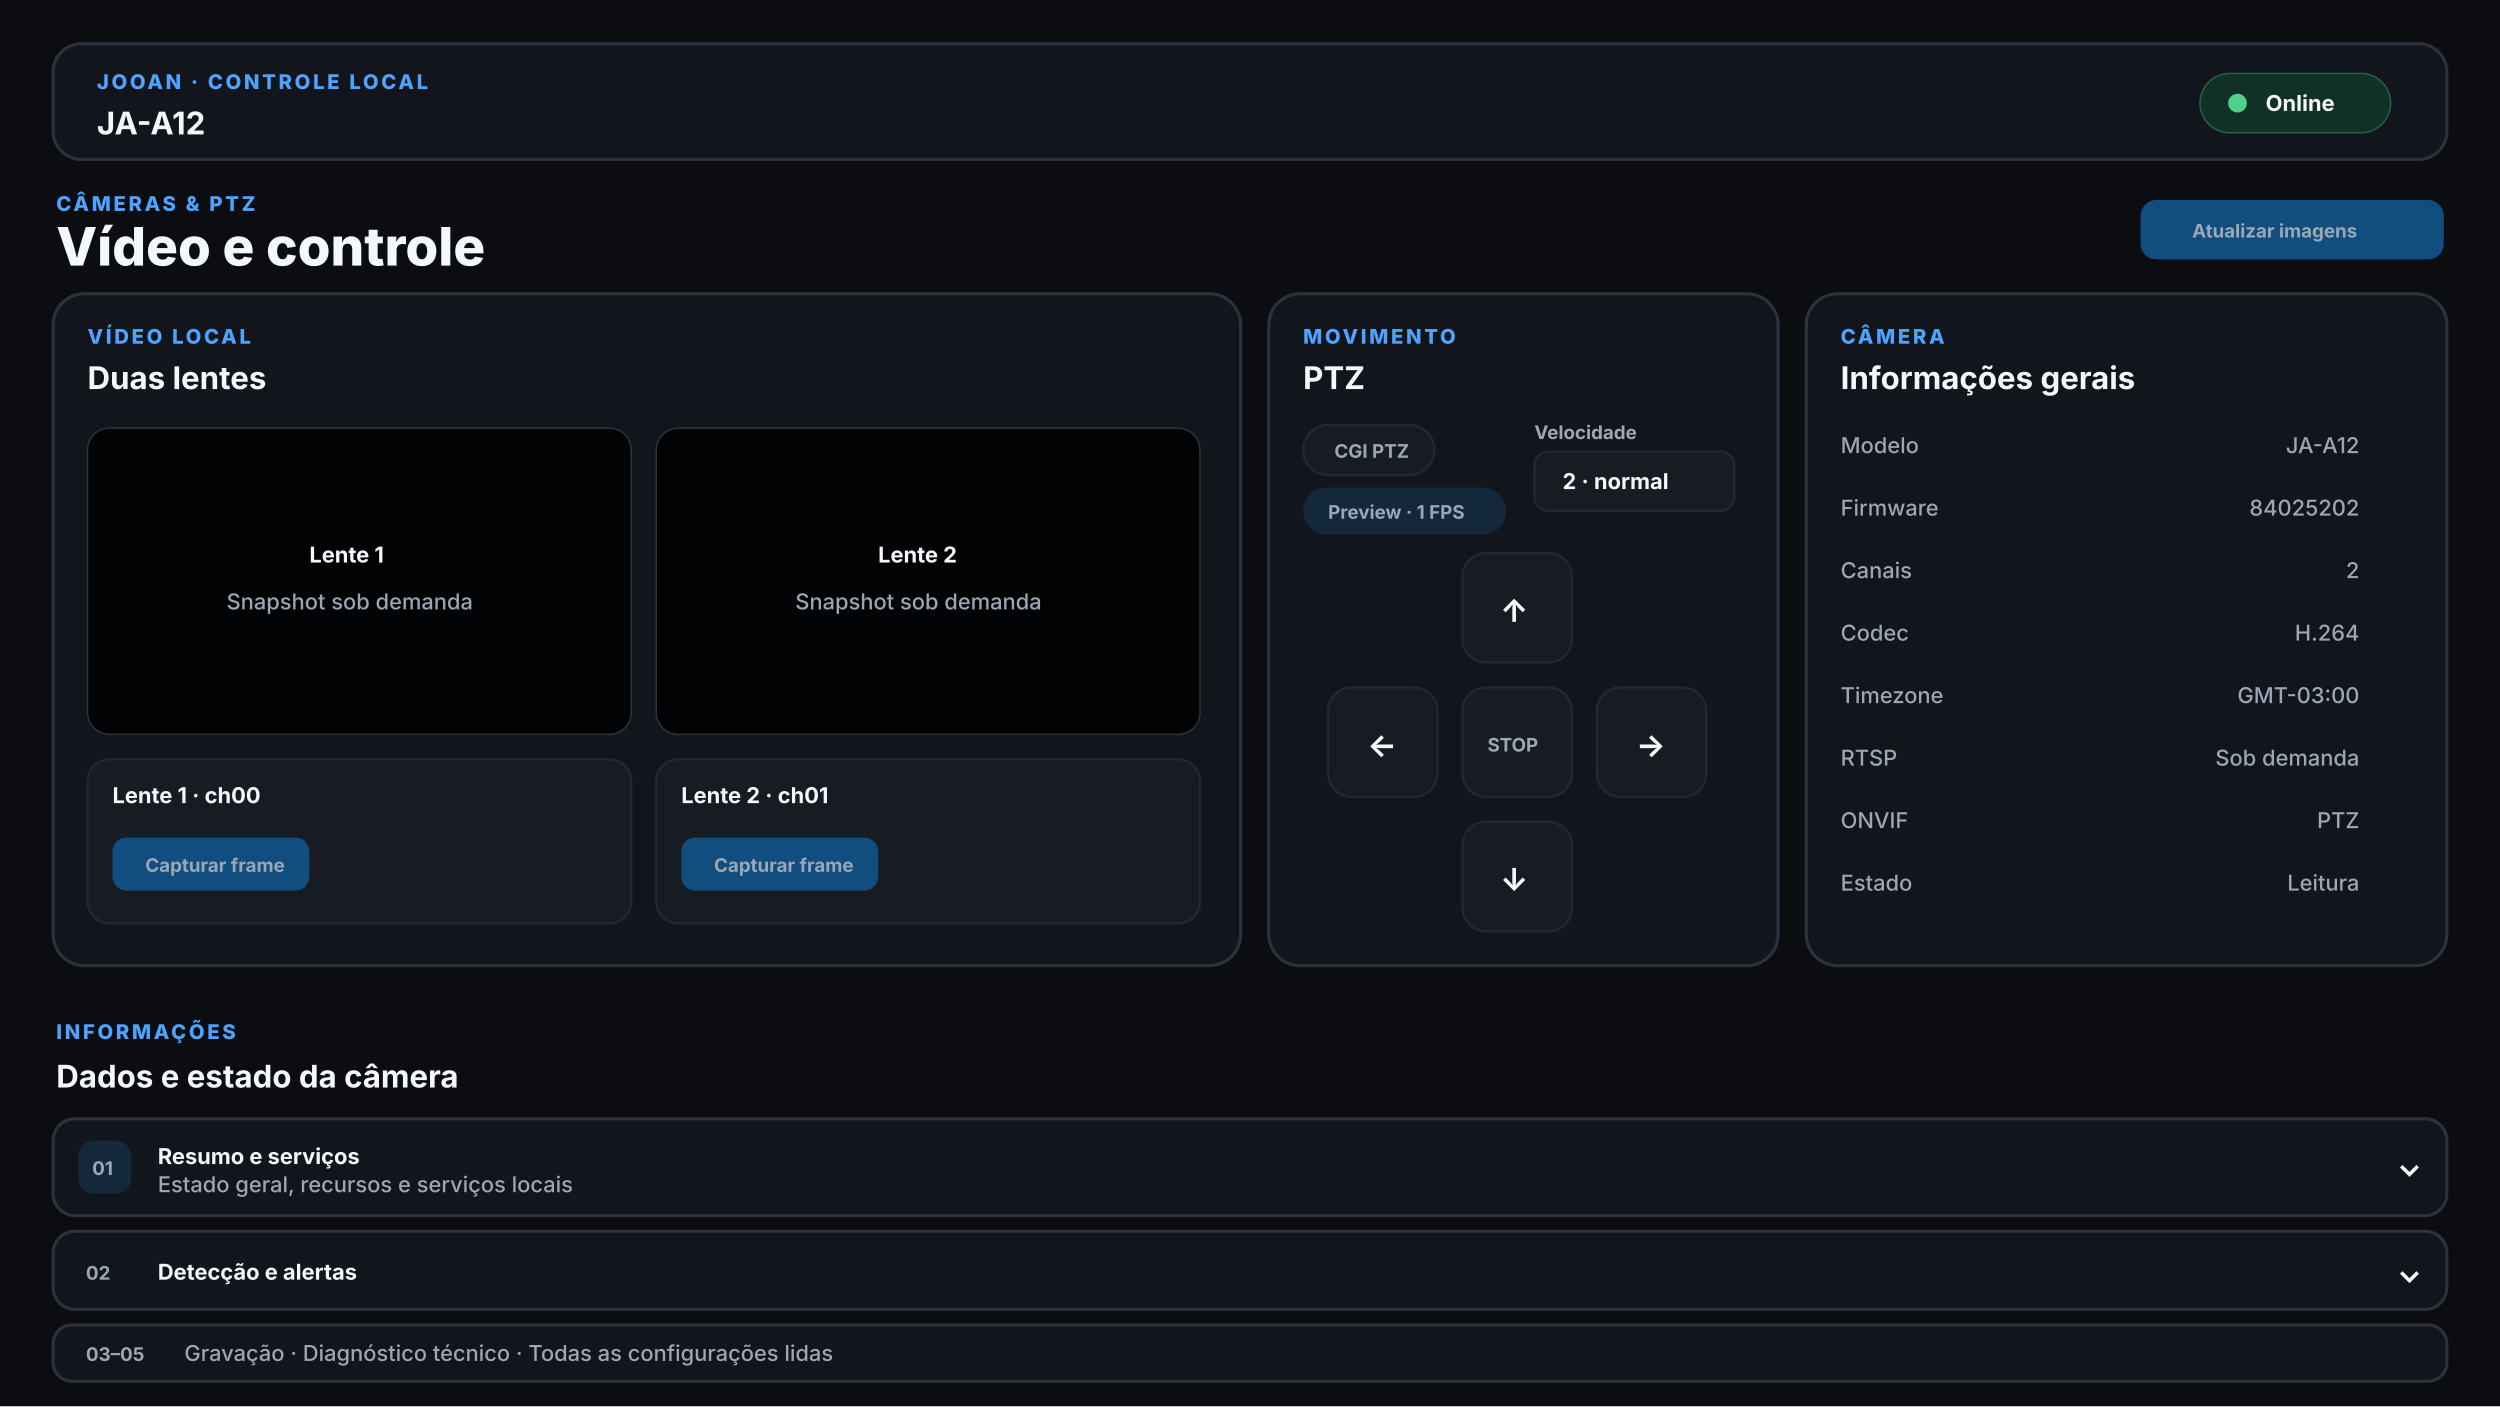
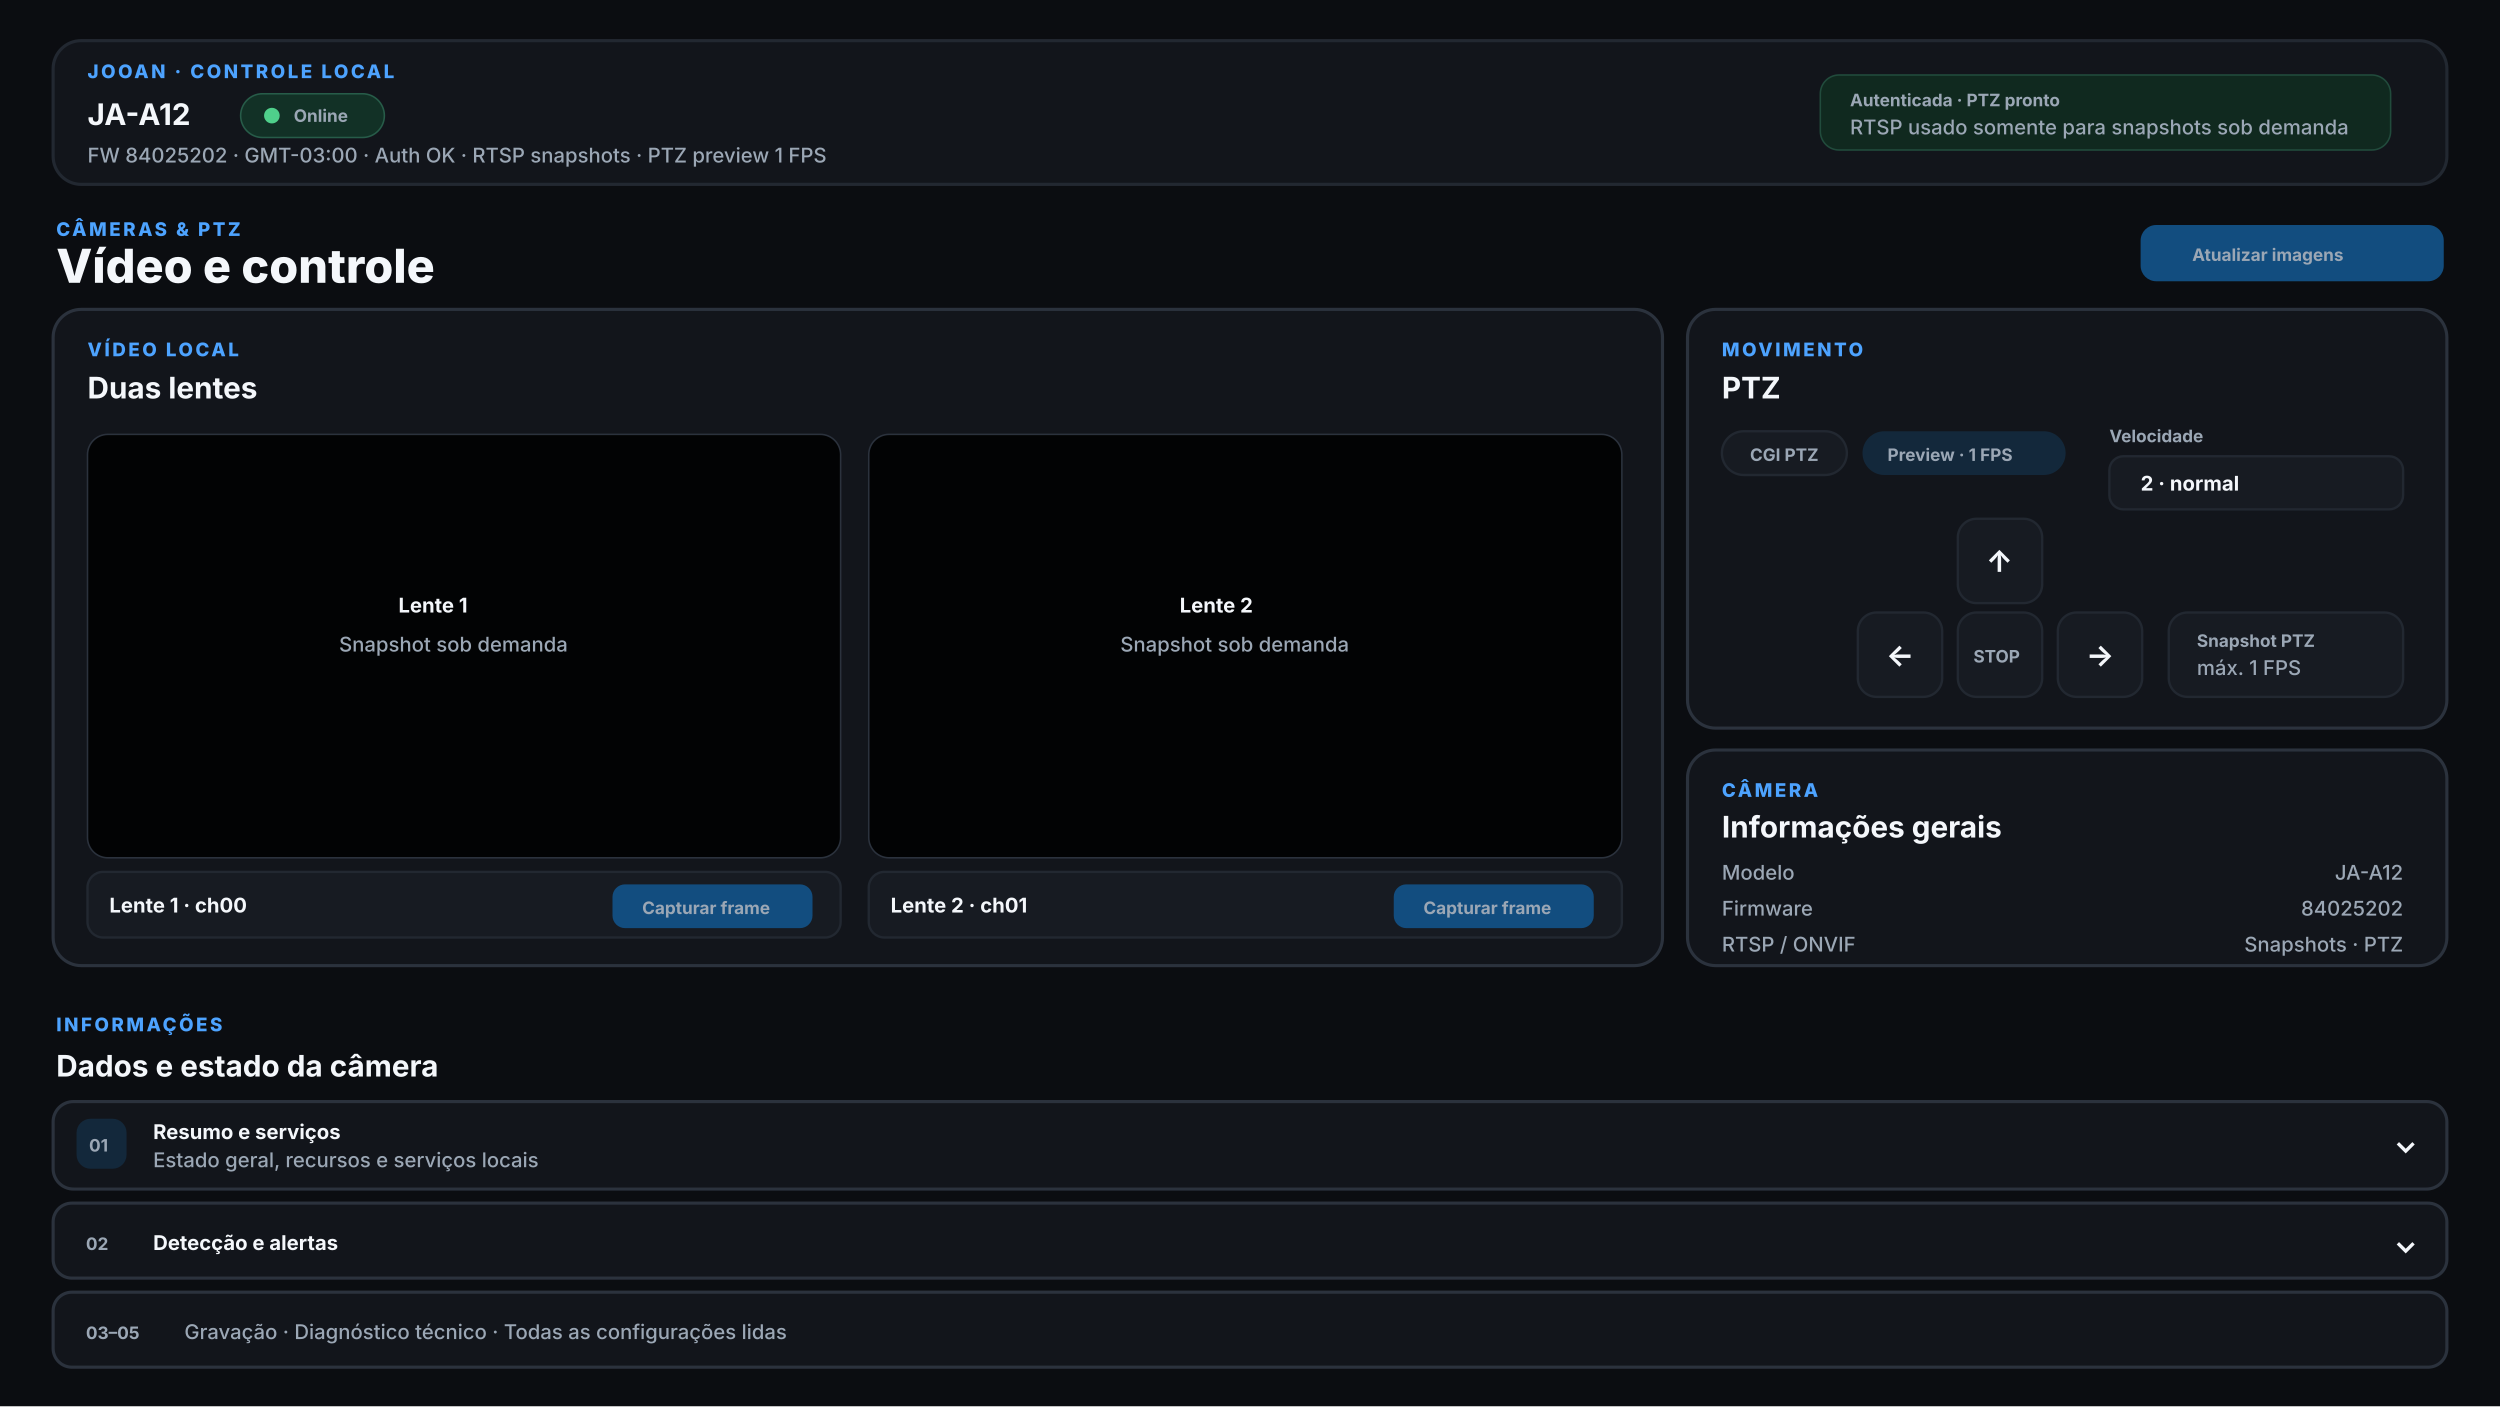
<svg xmlns="http://www.w3.org/2000/svg" width="1600" height="900" viewBox="0 0 1600 900" role="img" aria-labelledby="title desc">
  <defs>
    <style>
- .k{font:800 13px system-ui,-apple-system,Segoe UI,sans-serif;letter-spacing:1.7px;fill:#4da3ff}
- .h1{font:800 34px system-ui,-apple-system,Segoe UI,sans-serif;fill:#f4f7fb}
- .h2{font:750 20px system-ui,-apple-system,Segoe UI,sans-serif;fill:#f4f7fb}
- .b{font:500 14px system-ui,-apple-system,Segoe UI,sans-serif;fill:#9ba7b5}
- .s{font:700 12px system-ui,-apple-system,Segoe UI,sans-serif;fill:#9ba7b5}
- .v{font:700 14px system-ui,-apple-system,Segoe UI,sans-serif;fill:#f4f7fb}
+ .k{font:800 12px system-ui,-apple-system,Segoe UI,sans-serif;letter-spacing:1.6px;fill:#4da3ff}
+ .h1{font:800 30px system-ui,-apple-system,Segoe UI,sans-serif;fill:#f4f7fb}
+ .h2{font:750 19px system-ui,-apple-system,Segoe UI,sans-serif;fill:#f4f7fb}
+ .b{font:500 13px system-ui,-apple-system,Segoe UI,sans-serif;fill:#9ba7b5}
+ .s{font:700 11px system-ui,-apple-system,Segoe UI,sans-serif;fill:#9ba7b5}
+ .v{font:700 13px system-ui,-apple-system,Segoe UI,sans-serif;fill:#f4f7fb}
.card{fill:#12151b;stroke:#2b323d;stroke-width:2}.soft{fill:#171b22;stroke:#222831;stroke-width:1.5}
</style>
  </defs>
  <rect width="1600" height="900" fill="#0b0d11" />
-   <rect x="34" y="28" width="1532" height="74" rx="18" fill="#12151b" stroke="#2b323d" stroke-width="2" />
-   <text x="62" y="57" class="k">JOOAN · CONTROLE LOCAL</text>
-   <text x="62" y="86" class="h2">JA-A12</text>
-   <rect x="1408" y="47" width="122" height="38" rx="19" fill="#123126" stroke="#275c49" />
-   <circle cx="1432" cy="66" r="6" fill="#4fd08b" />
-   <text x="1450" y="71" class="v" fill="#4fd08b">Online</text>
-   <text x="36" y="135" class="k">CÂMERAS &amp; PTZ</text>
-   <text x="36" y="170" class="h1">Vídeo e controle</text>
-   <rect x="1370" y="128" width="194" height="38" rx="10" fill="#124d7f" />
-   <text x="1403" y="152" class="s" fill="#d9edff">Atualizar imagens</text>
-   <rect x="34" y="188" width="760" height="430" rx="20" class="card" />
-   <text x="56" y="220" class="k">VÍDEO LOCAL</text>
-   <text x="56" y="249" class="h2">Duas lentes</text>
-   <rect x="56" y="274" width="348" height="196" rx="14" fill="#020304" stroke="#2b323d" />
-   <rect x="420" y="274" width="348" height="196" rx="14" fill="#020304" stroke="#2b323d" />
-   <text x="198" y="360" class="v">Lente 1</text>
-   <text x="562" y="360" class="v">Lente 2</text>
-   <text x="145" y="390" class="b">Snapshot sob demanda</text>
-   <text x="509" y="390" class="b">Snapshot sob demanda</text>
-   <rect x="56" y="486" width="348" height="105" rx="14" class="soft" />
-   <rect x="420" y="486" width="348" height="105" rx="14" class="soft" />
-   <text x="72" y="514" class="v">Lente 1 · ch00</text>
-   <text x="436" y="514" class="v">Lente 2 · ch01</text>
-   <rect x="72" y="536" width="126" height="34" rx="9" fill="#124d7f" />
-   <text x="93" y="558" class="s" fill="#d9edff">Capturar frame</text>
-   <rect x="436" y="536" width="126" height="34" rx="9" fill="#124d7f" />
-   <text x="457" y="558" class="s" fill="#d9edff">Capturar frame</text>
-   <rect x="812" y="188" width="326" height="430" rx="20" class="card" />
-   <text x="834" y="220" class="k">MOVIMENTO</text>
-   <text x="834" y="249" class="h2">PTZ</text>
-   <rect x="834" y="272" width="84" height="32" rx="16" class="soft" />
-   <text x="854" y="293" class="s">CGI PTZ</text>
-   <rect x="834" y="312" width="130" height="30" rx="15" fill="#13283b" />
-   <text x="850" y="332" class="s" fill="#4da3ff">Preview · 1 FPS</text>
-   <text x="982" y="281" class="s">Velocidade</text>
-   <rect x="982" y="289" width="128" height="38" rx="9" class="soft" />
-   <text x="1000" y="313" class="v">2 · normal</text>
-   <rect x="936" y="354" width="70" height="70" rx="15" class="soft" />
-   <text x="960" y="398" class="h2">↑</text>
-   <rect x="850" y="440" width="70" height="70" rx="15" class="soft" />
-   <text x="875" y="484" class="h2">←</text>
-   <rect x="936" y="440" width="70" height="70" rx="15" class="soft" />
-   <text x="952" y="481" class="s" fill="#ff6b73">STOP</text>
-   <rect x="1022" y="440" width="70" height="70" rx="15" class="soft" />
-   <text x="1047" y="484" class="h2">→</text>
-   <rect x="936" y="526" width="70" height="70" rx="15" class="soft" />
-   <text x="960" y="570" class="h2">↓</text>
-   <rect x="1156" y="188" width="410" height="430" rx="20" class="card" />
-   <text x="1178" y="220" class="k">CÂMERA</text>
-   <text x="1178" y="249" class="h2">Informações gerais</text>
+   <rect x="34" y="26" width="1532" height="92" rx="18" fill="#12151b" stroke="#222831" stroke-width="2" />
+   <text x="56" y="50" class="k">JOOAN · CONTROLE LOCAL</text>
+   <text x="56" y="80" class="h2">JA-A12</text>
+   <rect x="154" y="60" width="92" height="28" rx="14" fill="#123126" stroke="#275c49" />
+   <circle cx="174" cy="74" r="5" fill="#4fd08b" />
+   <text x="188" y="78" class="s" fill="#4fd08b">Online</text>
+   <text x="56" y="104" class="b">FW 84025202 · GMT-03:00 · Auth OK · RTSP snapshots · PTZ preview 1 FPS</text>
+   <rect x="1165" y="48" width="365" height="48" rx="12" fill="#10291f" stroke="#214b3c" />
+   <text x="1184" y="68" class="s" fill="#4fd08b">Autenticada · PTZ pronto</text>
+   <text x="1184" y="86" class="b">RTSP usado somente para snapshots sob demanda</text>
+   <text x="36" y="151" class="k">CÂMERAS &amp; PTZ</text>
+   <text x="36" y="181" class="h1">Vídeo e controle</text>
+   <rect x="1370" y="144" width="194" height="36" rx="10" fill="#124d7f" />
+   <text x="1403" y="167" class="s" fill="#d9edff">Atualizar imagens</text>
+   <rect x="34" y="198" width="1030" height="420" rx="18" class="card" />
+   <text x="56" y="228" class="k">VÍDEO LOCAL</text>
+   <text x="56" y="255" class="h2">Duas lentes</text>
+   <rect x="56" y="278" width="482" height="271" rx="13" fill="#020304" stroke="#2b323d" />
+   <rect x="556" y="278" width="482" height="271" rx="13" fill="#020304" stroke="#2b323d" />
+   <text x="255" y="392" class="v">Lente 1</text>
+   <text x="755" y="392" class="v">Lente 2</text>
+   <text x="217" y="417" class="b">Snapshot sob demanda</text>
+   <text x="717" y="417" class="b">Snapshot sob demanda</text>
+   <rect x="56" y="558" width="482" height="42" rx="10" class="soft" />
+   <rect x="556" y="558" width="482" height="42" rx="10" class="soft" />
+   <text x="70" y="584" class="v">Lente 1 · ch00</text>
+   <text x="570" y="584" class="v">Lente 2 · ch01</text>
+   <rect x="392" y="566" width="128" height="28" rx="8" fill="#124d7f" />
+   <text x="411" y="585" class="s" fill="#d9edff">Capturar frame</text>
+   <rect x="892" y="566" width="128" height="28" rx="8" fill="#124d7f" />
+   <text x="911" y="585" class="s" fill="#d9edff">Capturar frame</text>
+   <rect x="1080" y="198" width="486" height="268" rx="18" class="card" />
+   <text x="1102" y="228" class="k">MOVIMENTO</text>
+   <text x="1102" y="255" class="h2">PTZ</text>
+   <rect x="1102" y="276" width="80" height="28" rx="14" class="soft" />
+   <text x="1120" y="295" class="s">CGI PTZ</text>
+   <rect x="1192" y="276" width="130" height="28" rx="14" fill="#13283b" />
+   <text x="1208" y="295" class="s" fill="#4da3ff">Preview · 1 FPS</text>
+   <text x="1350" y="283" class="s">Velocidade</text>
+   <rect x="1350" y="292" width="188" height="34" rx="9" class="soft" />
+   <text x="1370" y="314" class="v">2 · normal</text>
+   <rect x="1253" y="332" width="54" height="54" rx="12" class="soft" />
+   <text x="1271" y="366" class="h2">↑</text>
+   <rect x="1189" y="392" width="54" height="54" rx="12" class="soft" />
+   <text x="1207" y="426" class="h2">←</text>
+   <rect x="1253" y="392" width="54" height="54" rx="12" class="soft" />
+   <text x="1263" y="424" class="s" fill="#ff6b73">STOP</text>
+   <rect x="1317" y="392" width="54" height="54" rx="12" class="soft" />
+   <text x="1335" y="426" class="h2">→</text>
+   <rect x="1388" y="392" width="150" height="54" rx="12" class="soft" />
+   <text x="1406" y="414" class="s">Snapshot PTZ</text>
+   <text x="1406" y="432" class="b">máx. 1 FPS</text>
+   <rect x="1080" y="480" width="486" height="138" rx="18" class="card" />
+   <text x="1102" y="510" class="k">CÂMERA</text>
+   <text x="1102" y="536" class="h2">Informações gerais</text>
  <g class="b">
-     <text x="1178" y="290">Modelo</text>
-     <text x="1510" y="290" text-anchor="end">JA-A12</text>
-     <text x="1178" y="330">Firmware</text>
-     <text x="1510" y="330" text-anchor="end">84025202</text>
-     <text x="1178" y="370">Canais</text>
-     <text x="1510" y="370" text-anchor="end">2</text>
-     <text x="1178" y="410">Codec</text>
-     <text x="1510" y="410" text-anchor="end">H.264</text>
-     <text x="1178" y="450">Timezone</text>
-     <text x="1510" y="450" text-anchor="end">GMT-03:00</text>
-     <text x="1178" y="490">RTSP</text>
-     <text x="1510" y="490" text-anchor="end">Sob demanda</text>
-     <text x="1178" y="530">ONVIF</text>
-     <text x="1510" y="530" text-anchor="end">PTZ</text>
-     <text x="1178" y="570">Estado</text>
-     <text x="1510" y="570" text-anchor="end">Leitura</text>
+     <text x="1102" y="563">Modelo</text>
+     <text x="1538" y="563" text-anchor="end">JA-A12</text>
+     <text x="1102" y="586">Firmware</text>
+     <text x="1538" y="586" text-anchor="end">84025202</text>
+     <text x="1102" y="609">RTSP / ONVIF</text>
+     <text x="1538" y="609" text-anchor="end">Snapshots · PTZ</text>
  </g>
-   <text x="36" y="665" class="k">INFORMAÇÕES</text>
-   <text x="36" y="696" class="h2">Dados e estado da câmera</text>
-   <rect x="34" y="716" width="1532" height="62" rx="14" class="card" />
-   <rect x="50" y="730" width="34" height="34" rx="10" fill="#13283b" />
-   <text x="59" y="752" class="s" fill="#4da3ff">01</text>
-   <text x="101" y="745" class="v">Resumo e serviços</text>
-   <text x="101" y="763" class="b">Estado geral, recursos e serviços locais</text>
-   <text x="1534" y="753" class="h2">⌄</text>
-   <rect x="34" y="788" width="1532" height="50" rx="14" class="card" />
-   <text x="55" y="819" class="s" fill="#4da3ff">02</text>
-   <text x="101" y="819" class="v">Detecção e alertas</text>
-   <text x="1534" y="821" class="h2">⌄</text>
-   <rect x="34" y="848" width="1532" height="36" rx="12" class="card" />
-   <text x="55" y="871" class="s" fill="#4da3ff">03–05</text>
-   <text x="118" y="871" class="b">Gravação · Diagnóstico técnico · Todas as configurações lidas</text>
+   <text x="36" y="660" class="k">INFORMAÇÕES</text>
+   <text x="36" y="689" class="h2">Dados e estado da câmera</text>
+   <rect x="34" y="705" width="1532" height="56" rx="13" class="card" />
+   <rect x="49" y="716" width="32" height="32" rx="9" fill="#13283b" />
+   <text x="57" y="737" class="s" fill="#4da3ff">01</text>
+   <text x="98" y="729" class="v">Resumo e serviços</text>
+   <text x="98" y="747" class="b">Estado geral, recursos e serviços locais</text>
+   <text x="1532" y="738" class="h2">⌄</text>
+   <rect x="34" y="770" width="1532" height="48" rx="12" class="card" />
+   <text x="55" y="800" class="s" fill="#4da3ff">02</text>
+   <text x="98" y="800" class="v">Detecção e alertas</text>
+   <text x="1532" y="802" class="h2">⌄</text>
+   <rect x="34" y="827" width="1532" height="48" rx="12" class="card" />
+   <text x="55" y="857" class="s" fill="#4da3ff">03–05</text>
+   <text x="118" y="857" class="b">Gravação · Diagnóstico técnico · Todas as configurações lidas</text>
</svg>
